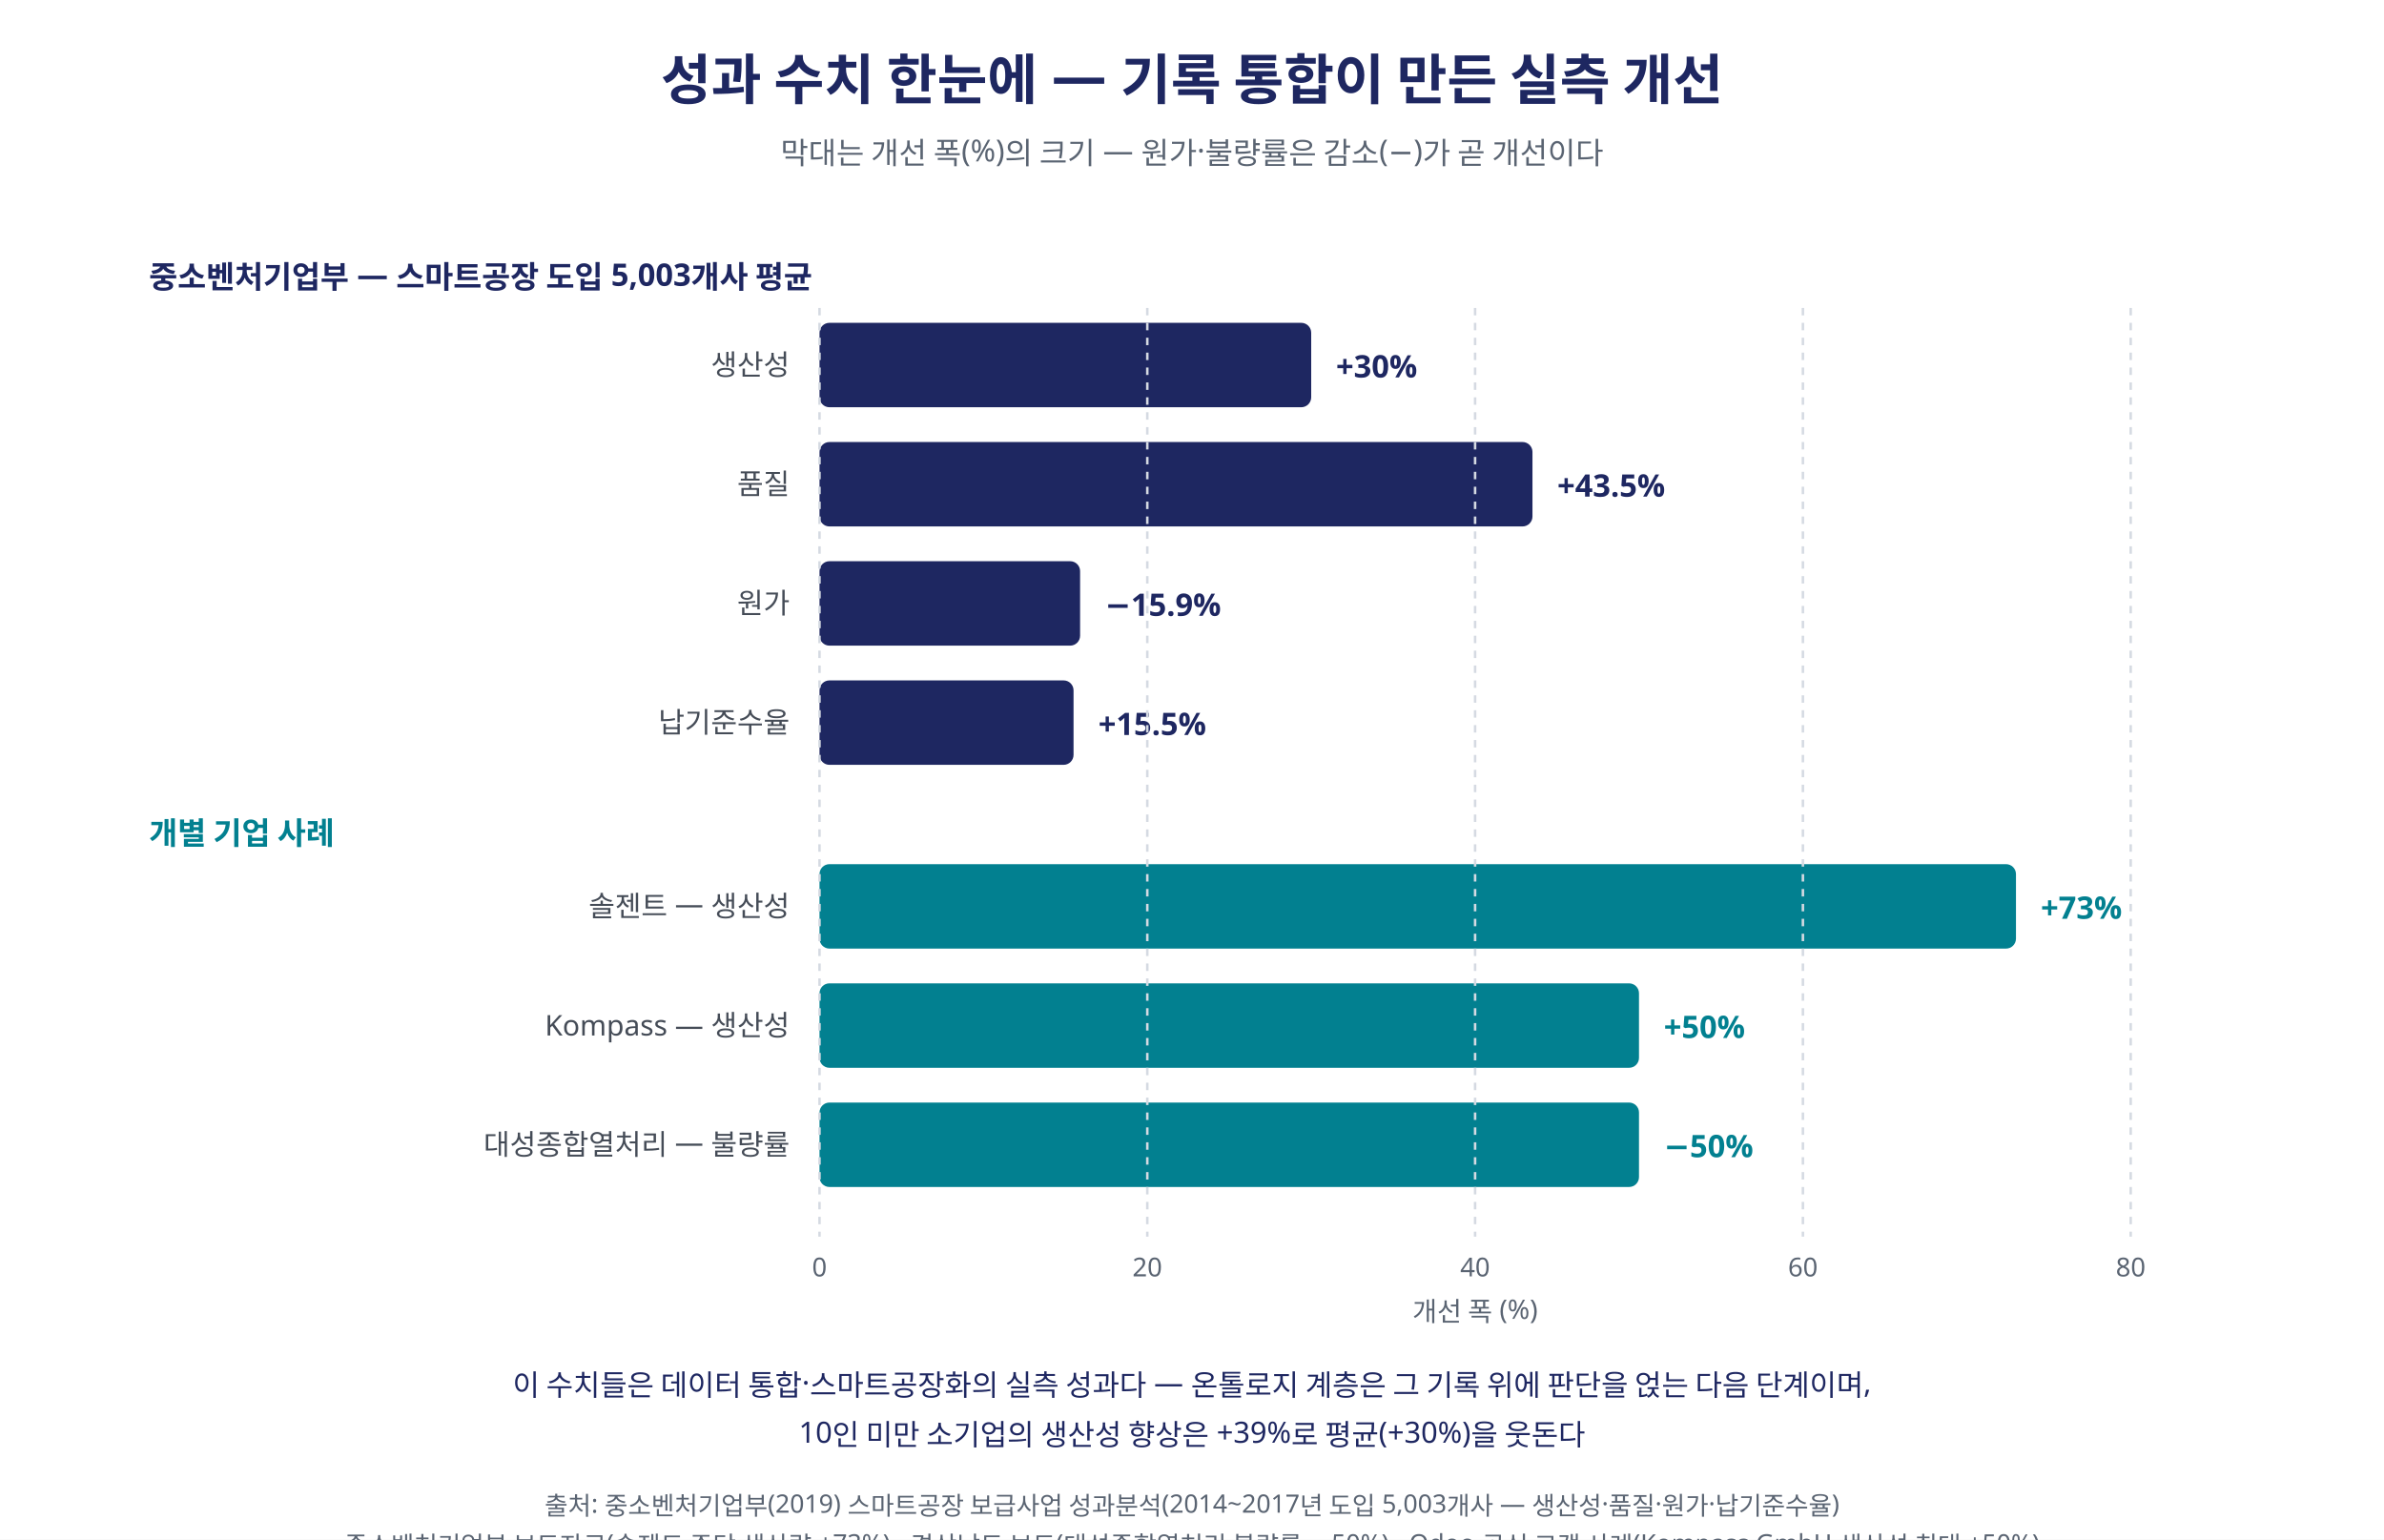
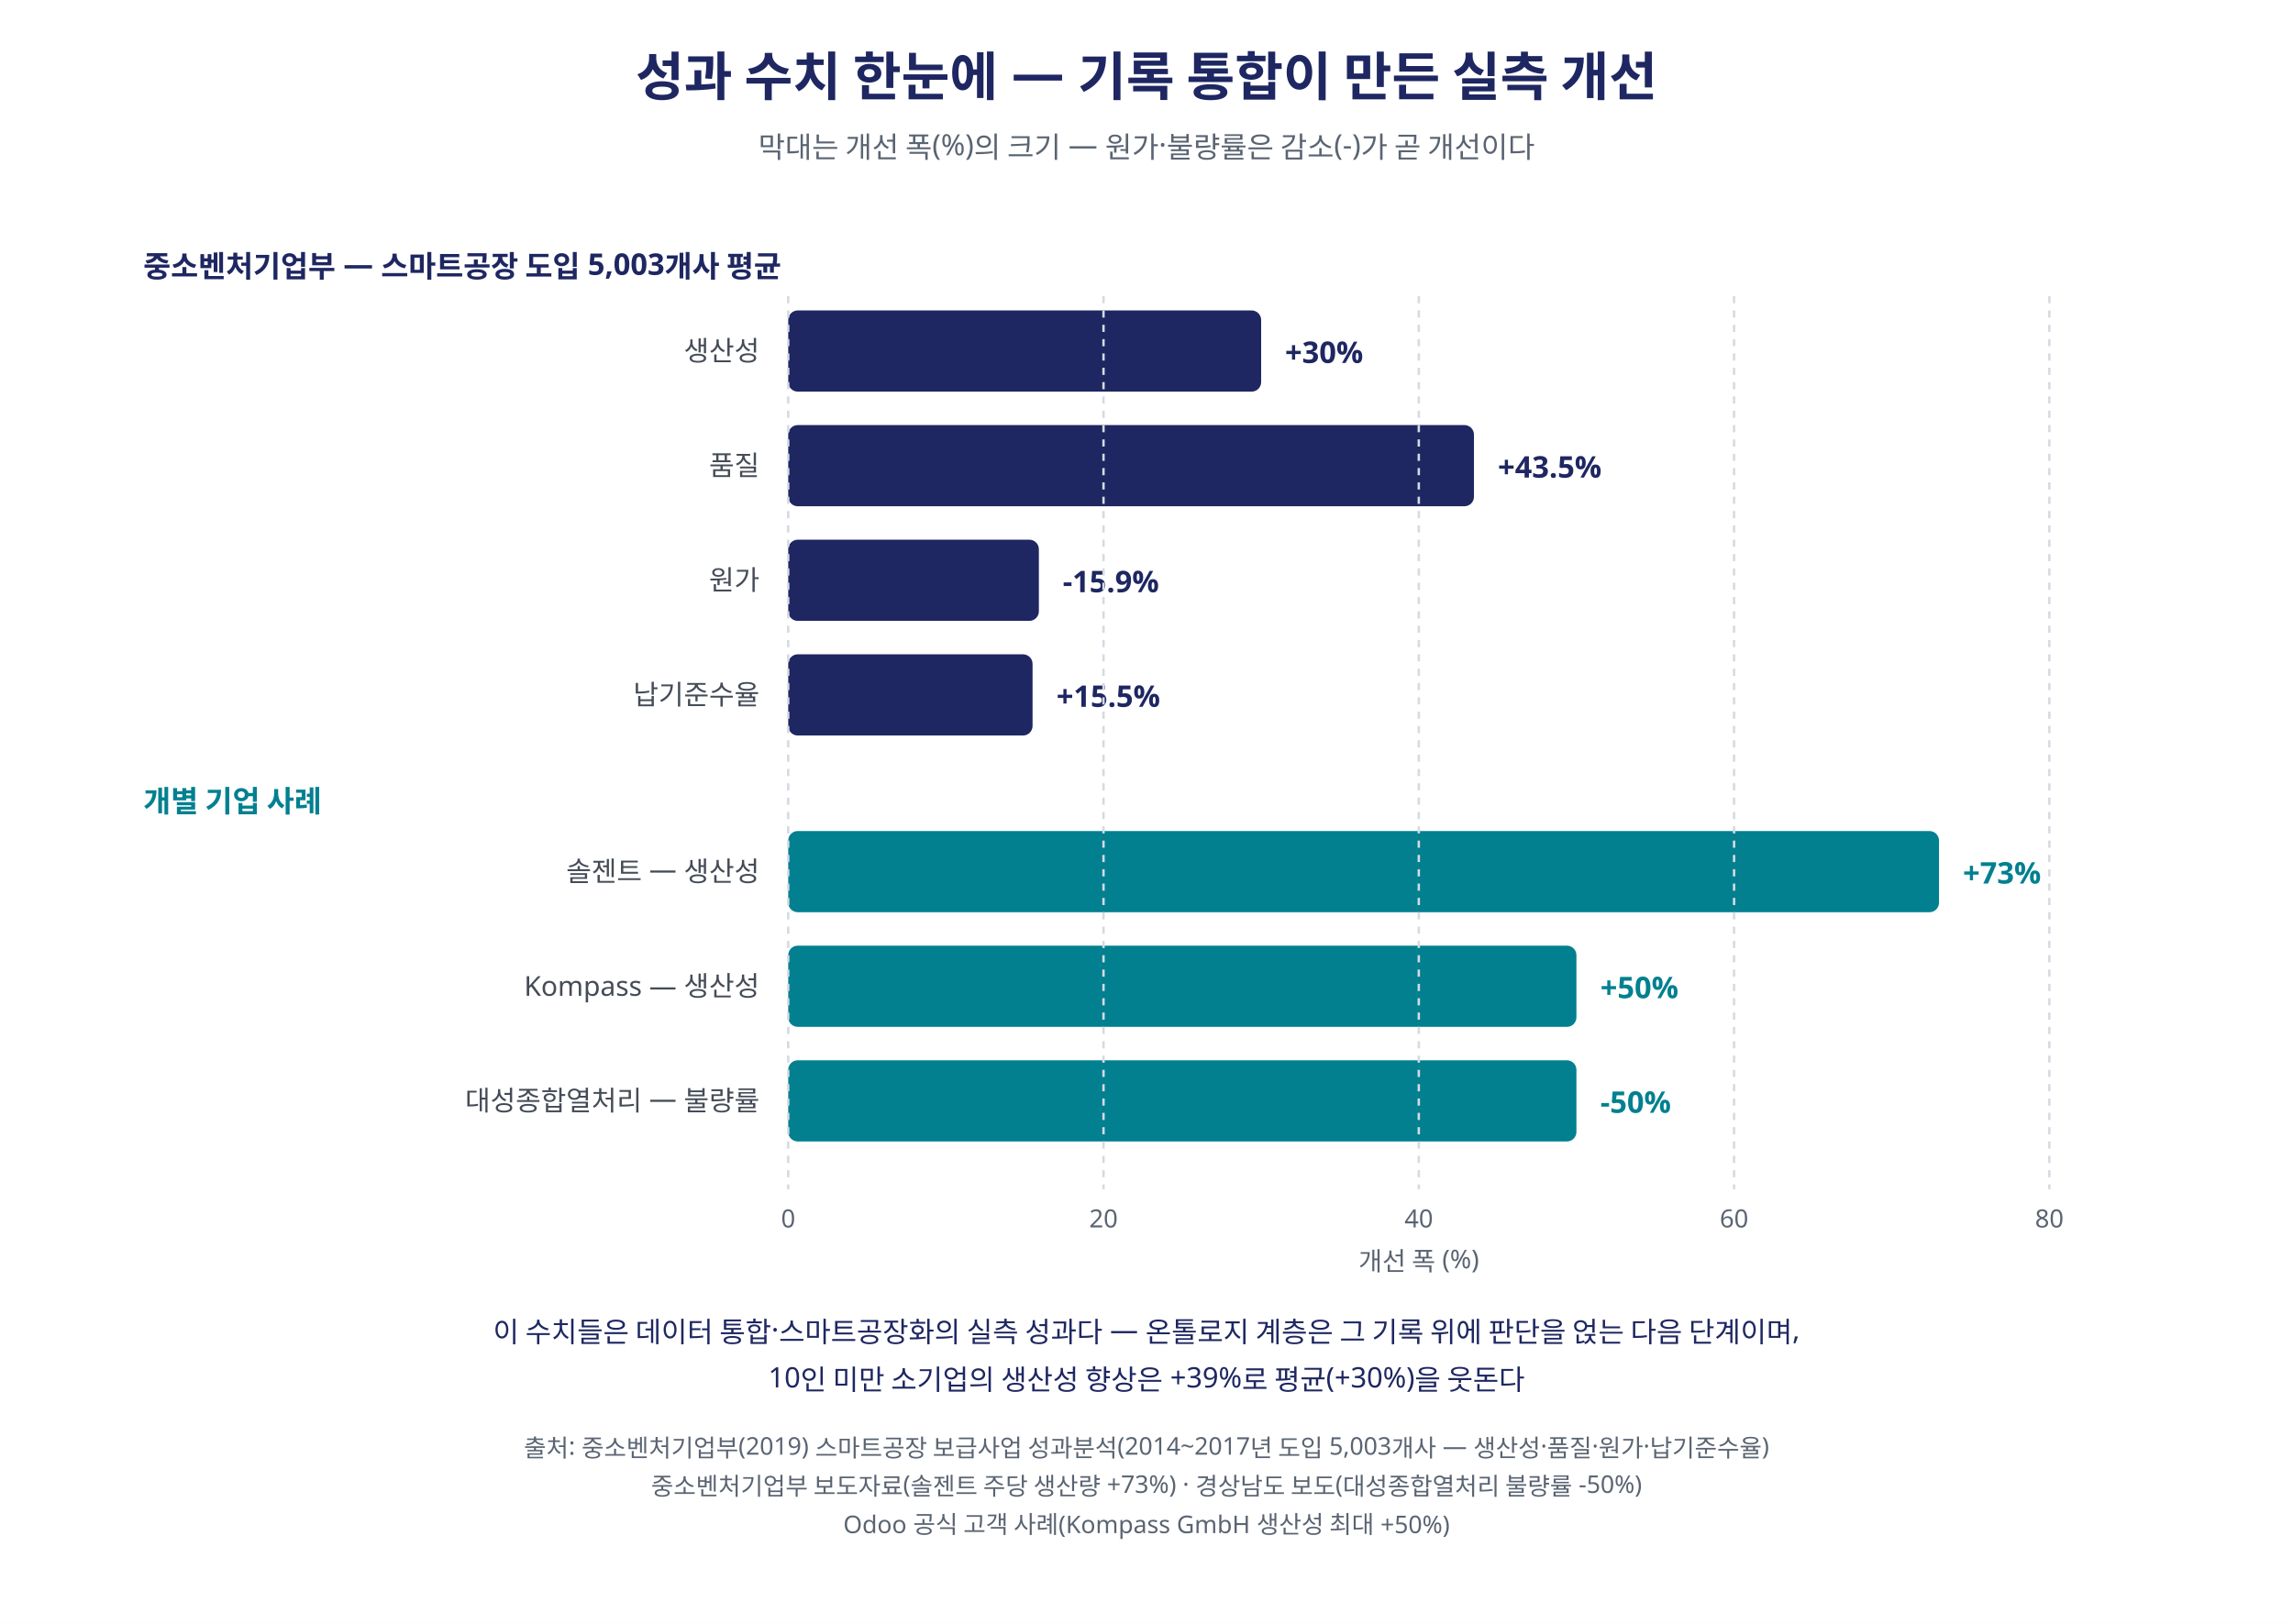
- <svg xmlns="http://www.w3.org/2000/svg" width="960" height="620" viewBox="0 0 960 620">
-   <rect width="960" height="620" fill="#FFFFFF" />
+ <svg xmlns="http://www.w3.org/2000/svg" width="960" height="680" viewBox="0 0 960 680">
+   <rect width="960" height="680" fill="#FFFFFF" />
  <defs>
    <marker id="ah" markerWidth="10" markerHeight="8" refX="8" refY="4" orient="auto">
      <path d="M0,0 L9,4 L0,8 z" fill="#1E2761" />
    </marker>
    <marker id="ahT" markerWidth="10" markerHeight="8" refX="8" refY="4" orient="auto">
      <path d="M0,0 L9,4 L0,8 z" fill="#028090" />
    </marker>
    <marker id="ahA" markerWidth="10" markerHeight="8" refX="8" refY="4" orient="auto">
      <path d="M0,0 L9,4 L0,8 z" fill="#B85042" />
    </marker>
    <marker id="ahG" markerWidth="10" markerHeight="8" refX="8" refY="4" orient="auto">
      <path d="M0,0 L9,4 L0,8 z" fill="#5A6472" />
    </marker>
  </defs>
  <text x="480.0" y="40" font-family="NanumGothic" font-size="22" font-weight="bold" fill="#1E2761" text-anchor="middle">성과 수치 한눈에 — 기록 통합이 만든 실측 개선</text>
-   <text x="480.0" y="66" font-family="NanumGothic" font-size="12.2" font-weight="normal" fill="#5A6472" text-anchor="middle">막대는 개선 폭(%)의 크기 — 원가·불량률은 감소(−)가 곧 개선이다</text>
+   <text x="480.0" y="66" font-family="NanumGothic" font-size="12.2" font-weight="normal" fill="#5A6472" text-anchor="middle">막대는 개선 폭(%)의 크기 — 원가·불량률은 감소(-)가 곧 개선이다</text>
  <text x="60" y="116" font-family="NanumGothic" font-size="12.5" font-weight="bold" fill="#1E2761" text-anchor="start">중소벤처기업부 — 스마트공장 도입 5,003개사 평균</text>
  <text x="318" y="151.0" font-family="NanumGothic" font-size="11.5" font-weight="normal" fill="#454C57" text-anchor="end">생산성</text>
  <rect x="330" y="130" width="198.0" height="34" rx="4" fill="#1E2761" stroke="#1E2761" stroke-width="0" />
  <text x="538.0" y="152.0" font-family="NanumGothic" font-size="12.5" font-weight="bold" fill="#1E2761" text-anchor="start">+30%</text>
  <text x="318" y="199.0" font-family="NanumGothic" font-size="11.5" font-weight="normal" fill="#454C57" text-anchor="end">품질</text>
  <rect x="330" y="178" width="287.1" height="34" rx="4" fill="#1E2761" stroke="#1E2761" stroke-width="0" />
  <text x="627.1" y="200.0" font-family="NanumGothic" font-size="12.5" font-weight="bold" fill="#1E2761" text-anchor="start">+43.5%</text>
  <text x="318" y="247.0" font-family="NanumGothic" font-size="11.5" font-weight="normal" fill="#454C57" text-anchor="end">원가</text>
  <rect x="330" y="226" width="104.94" height="34" rx="4" fill="#1E2761" stroke="#1E2761" stroke-width="0" />
-   <text x="444.94" y="248.0" font-family="NanumGothic" font-size="12.5" font-weight="bold" fill="#1E2761" text-anchor="start">−15.9%</text>
+   <text x="444.94" y="248.0" font-family="NanumGothic" font-size="12.5" font-weight="bold" fill="#1E2761" text-anchor="start">-15.9%</text>
  <text x="318" y="295.0" font-family="NanumGothic" font-size="11.5" font-weight="normal" fill="#454C57" text-anchor="end">납기준수율</text>
  <rect x="330" y="274" width="102.3" height="34" rx="4" fill="#1E2761" stroke="#1E2761" stroke-width="0" />
  <text x="442.3" y="296.0" font-family="NanumGothic" font-size="12.5" font-weight="bold" fill="#1E2761" text-anchor="start">+15.5%</text>
  <text x="60" y="340" font-family="NanumGothic" font-size="12.5" font-weight="bold" fill="#028090" text-anchor="start">개별 기업 사례</text>
  <text x="318" y="369.0" font-family="NanumGothic" font-size="11.5" font-weight="normal" fill="#454C57" text-anchor="end">솔젠트 — 생산성</text>
  <rect x="330" y="348" width="481.8" height="34" rx="4" fill="#028090" stroke="#028090" stroke-width="0" />
  <text x="821.8" y="370.0" font-family="NanumGothic" font-size="12.5" font-weight="bold" fill="#028090" text-anchor="start">+73%</text>
  <text x="318" y="417.0" font-family="NanumGothic" font-size="11.5" font-weight="normal" fill="#454C57" text-anchor="end">Kompass — 생산성</text>
  <rect x="330" y="396" width="330.0" height="34" rx="4" fill="#028090" stroke="#028090" stroke-width="0" />
  <text x="670.0" y="418.0" font-family="NanumGothic" font-size="12.5" font-weight="bold" fill="#028090" text-anchor="start">+50%</text>
  <text x="318" y="465.0" font-family="NanumGothic" font-size="11.5" font-weight="normal" fill="#454C57" text-anchor="end">대성종합열처리 — 불량률</text>
  <rect x="330" y="444" width="330.0" height="34" rx="4" fill="#028090" stroke="#028090" stroke-width="0" />
-   <text x="670.0" y="466.0" font-family="NanumGothic" font-size="12.5" font-weight="bold" fill="#028090" text-anchor="start">−50%</text>
+   <text x="670.0" y="466.0" font-family="NanumGothic" font-size="12.5" font-weight="bold" fill="#028090" text-anchor="start">-50%</text>
  <line x1="330.0" y1="124" x2="330.0" y2="498" stroke="#D5DAE2" stroke-width="1" stroke-dasharray="3,3" />
  <text x="330.0" y="514" font-family="NanumGothic" font-size="10.5" font-weight="normal" fill="#5A6472" text-anchor="middle">0</text>
  <line x1="462.0" y1="124" x2="462.0" y2="498" stroke="#D5DAE2" stroke-width="1" stroke-dasharray="3,3" />
  <text x="462.0" y="514" font-family="NanumGothic" font-size="10.5" font-weight="normal" fill="#5A6472" text-anchor="middle">20</text>
  <line x1="594.0" y1="124" x2="594.0" y2="498" stroke="#D5DAE2" stroke-width="1" stroke-dasharray="3,3" />
  <text x="594.0" y="514" font-family="NanumGothic" font-size="10.5" font-weight="normal" fill="#5A6472" text-anchor="middle">40</text>
  <line x1="726.0" y1="124" x2="726.0" y2="498" stroke="#D5DAE2" stroke-width="1" stroke-dasharray="3,3" />
  <text x="726.0" y="514" font-family="NanumGothic" font-size="10.5" font-weight="normal" fill="#5A6472" text-anchor="middle">60</text>
  <line x1="858.0" y1="124" x2="858.0" y2="498" stroke="#D5DAE2" stroke-width="1" stroke-dasharray="3,3" />
  <text x="858.0" y="514" font-family="NanumGothic" font-size="10.5" font-weight="normal" fill="#5A6472" text-anchor="middle">80</text>
  <text x="594.0" y="532" font-family="NanumGothic" font-size="10.8" font-weight="normal" fill="#5A6472" text-anchor="middle">개선 폭 (%)</text>
  <text x="480.0" y="562" font-family="NanumGothic" font-size="11.8" font-weight="normal" fill="#1E2761" text-anchor="middle">이 수치들은 데이터 통합·스마트공장화의 실측 성과다 — 온톨로지 계층은 그 기록 위에 판단을 얹는 다음 단계이며,</text>
  <text x="480.0" y="581" font-family="NanumGothic" font-size="11.8" font-weight="normal" fill="#1E2761" text-anchor="middle">10인 미만 소기업의 생산성 향상은 +39%로 평균(+30%)을 웃돈다</text>
  <text x="480.0" y="610" font-family="NanumGothic" font-size="10.2" font-weight="normal" fill="#5A6472" text-anchor="middle">출처: 중소벤처기업부(2019) 스마트공장 보급사업 성과분석(2014~2017년 도입 5,003개사 — 생산성·품질·원가·납기준수율)</text>
-   <text x="480.0" y="626" font-family="NanumGothic" font-size="10.2" font-weight="normal" fill="#5A6472" text-anchor="middle">중소벤처기업부 보도자료(솔젠트 주당 생산량 +73%) · 경상남도 보도(대성종합열처리 불량률 −50%) · Odoo 공식 고객 사례(Kompass GmbH 생산성 최대 +50%)</text>
+   <text x="480.0" y="626" font-family="NanumGothic" font-size="10.2" font-weight="normal" fill="#5A6472" text-anchor="middle">중소벤처기업부 보도자료(솔젠트 주당 생산량 +73%) · 경상남도 보도(대성종합열처리 불량률 -50%)</text>
+   <text x="480.0" y="642" font-family="NanumGothic" font-size="10.2" font-weight="normal" fill="#5A6472" text-anchor="middle">Odoo 공식 고객 사례(Kompass GmbH 생산성 최대 +50%)</text>
</svg>
